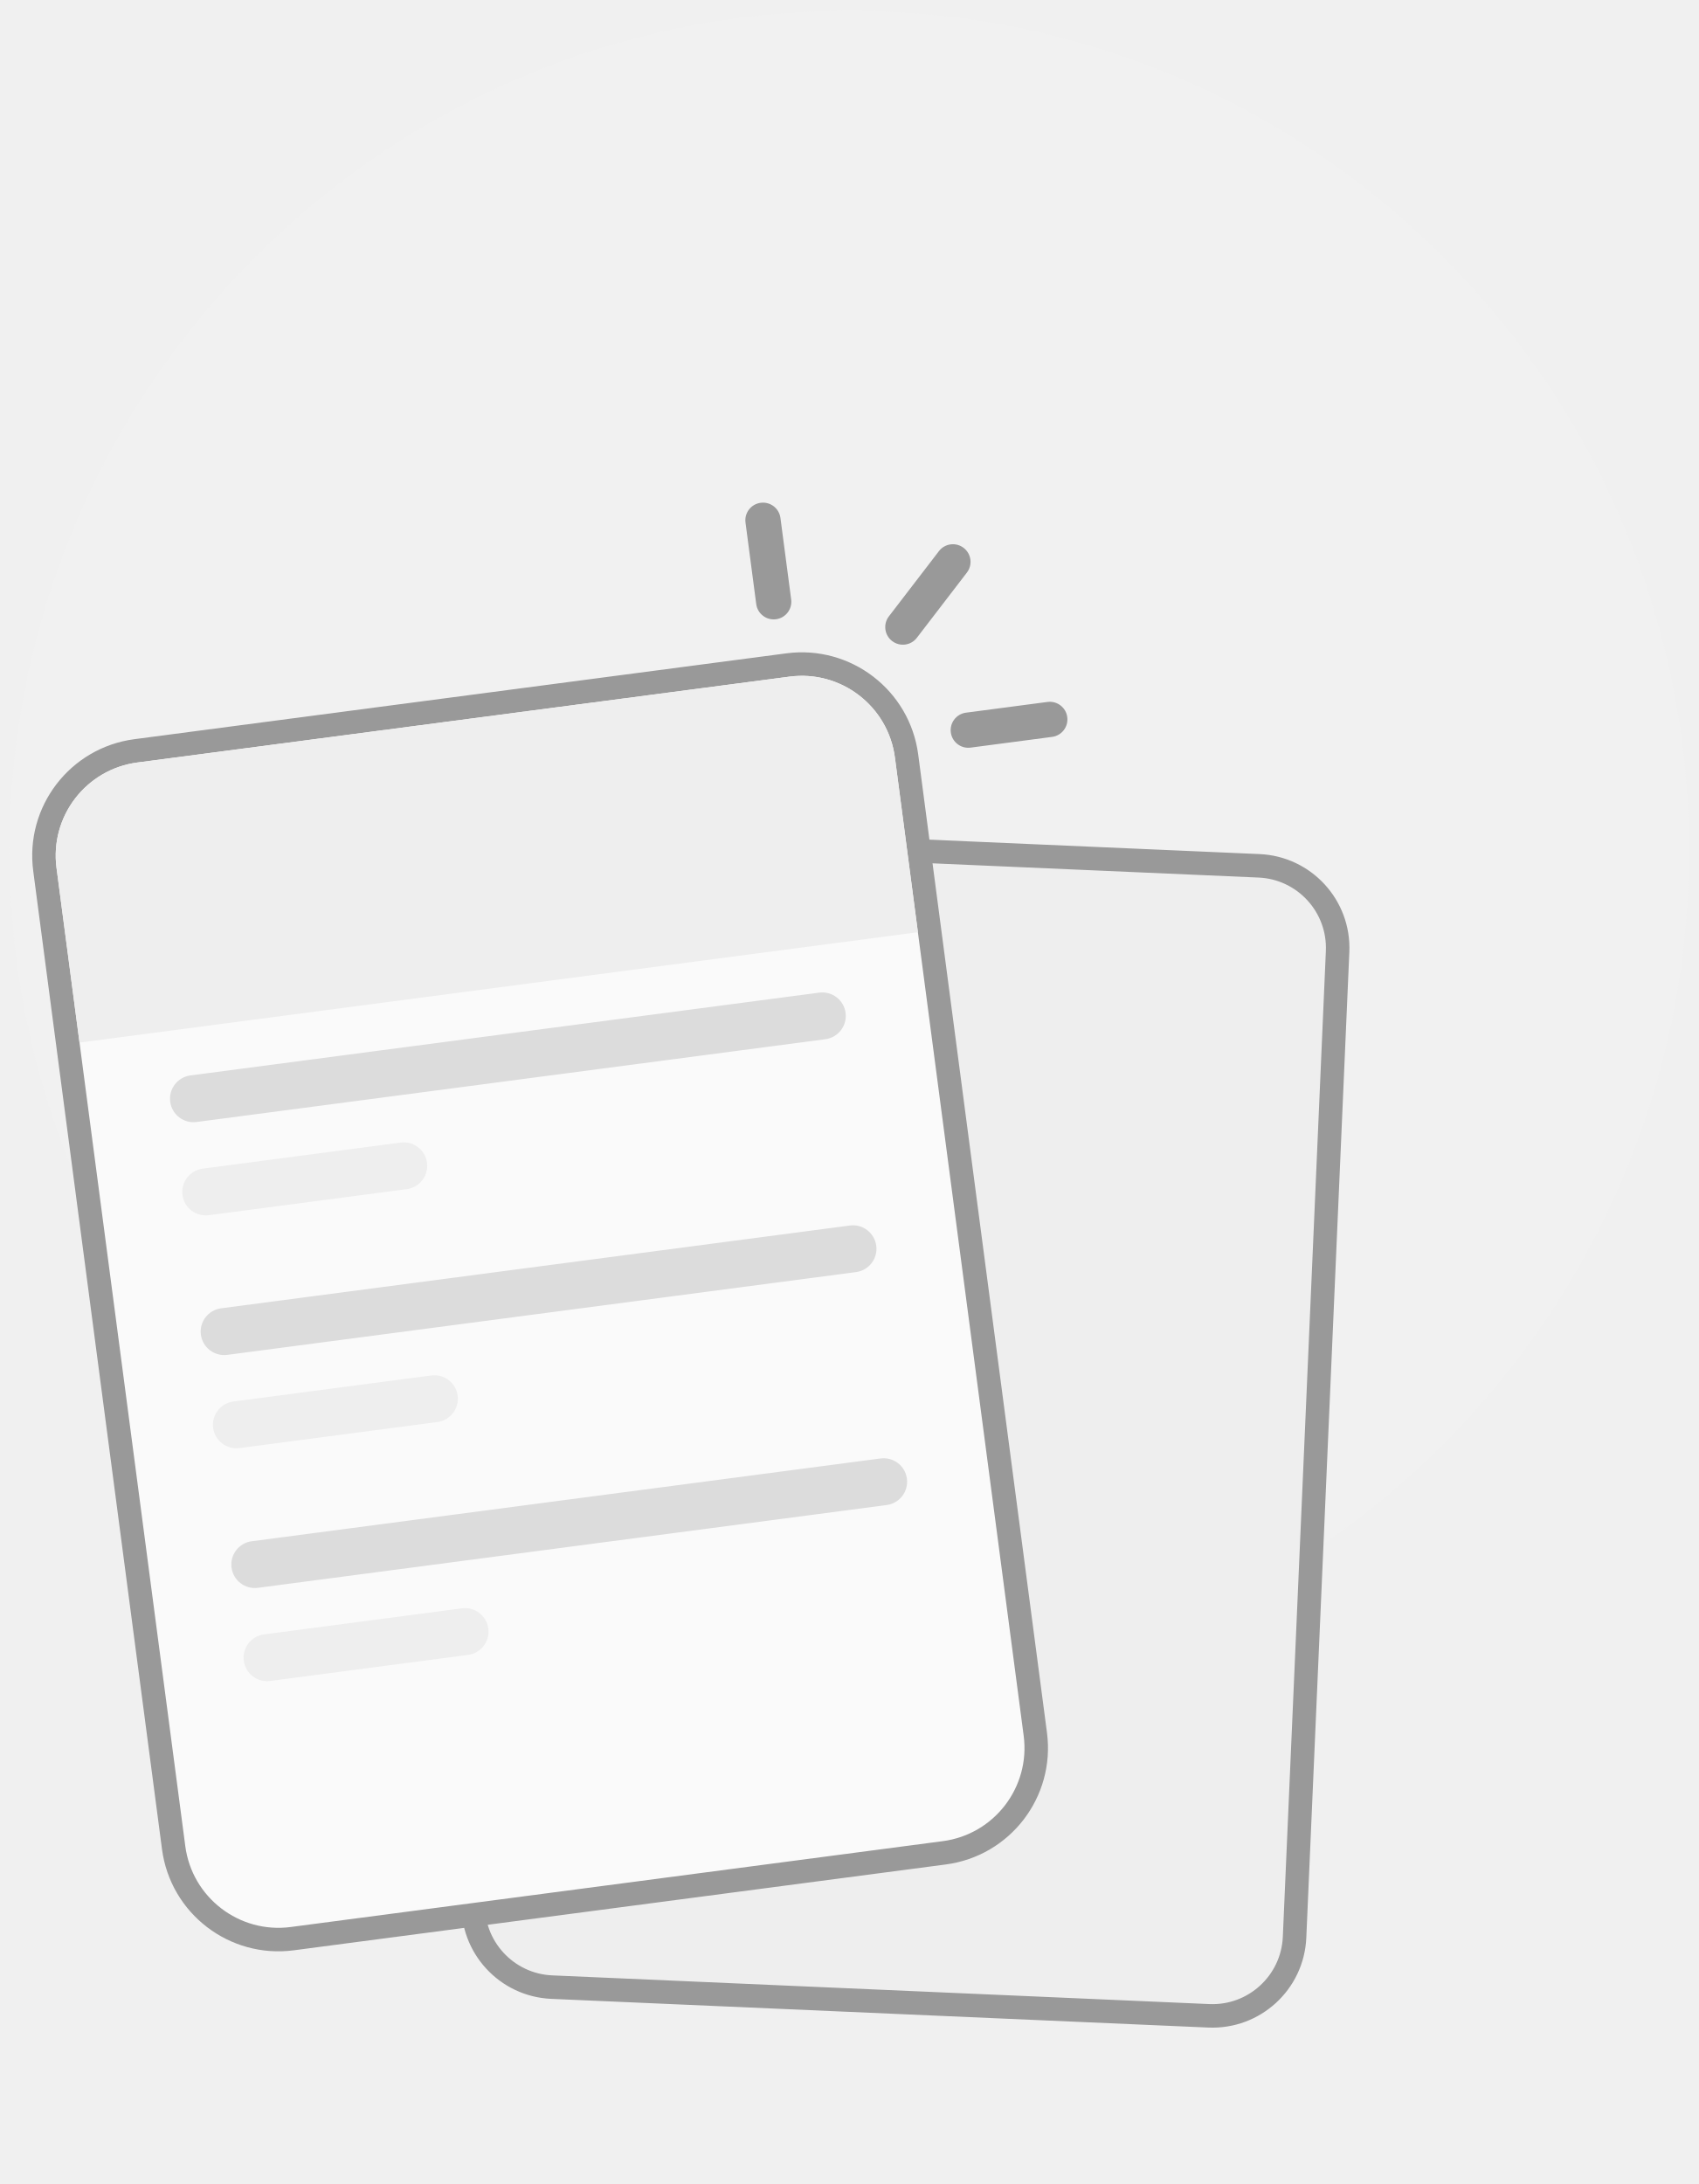
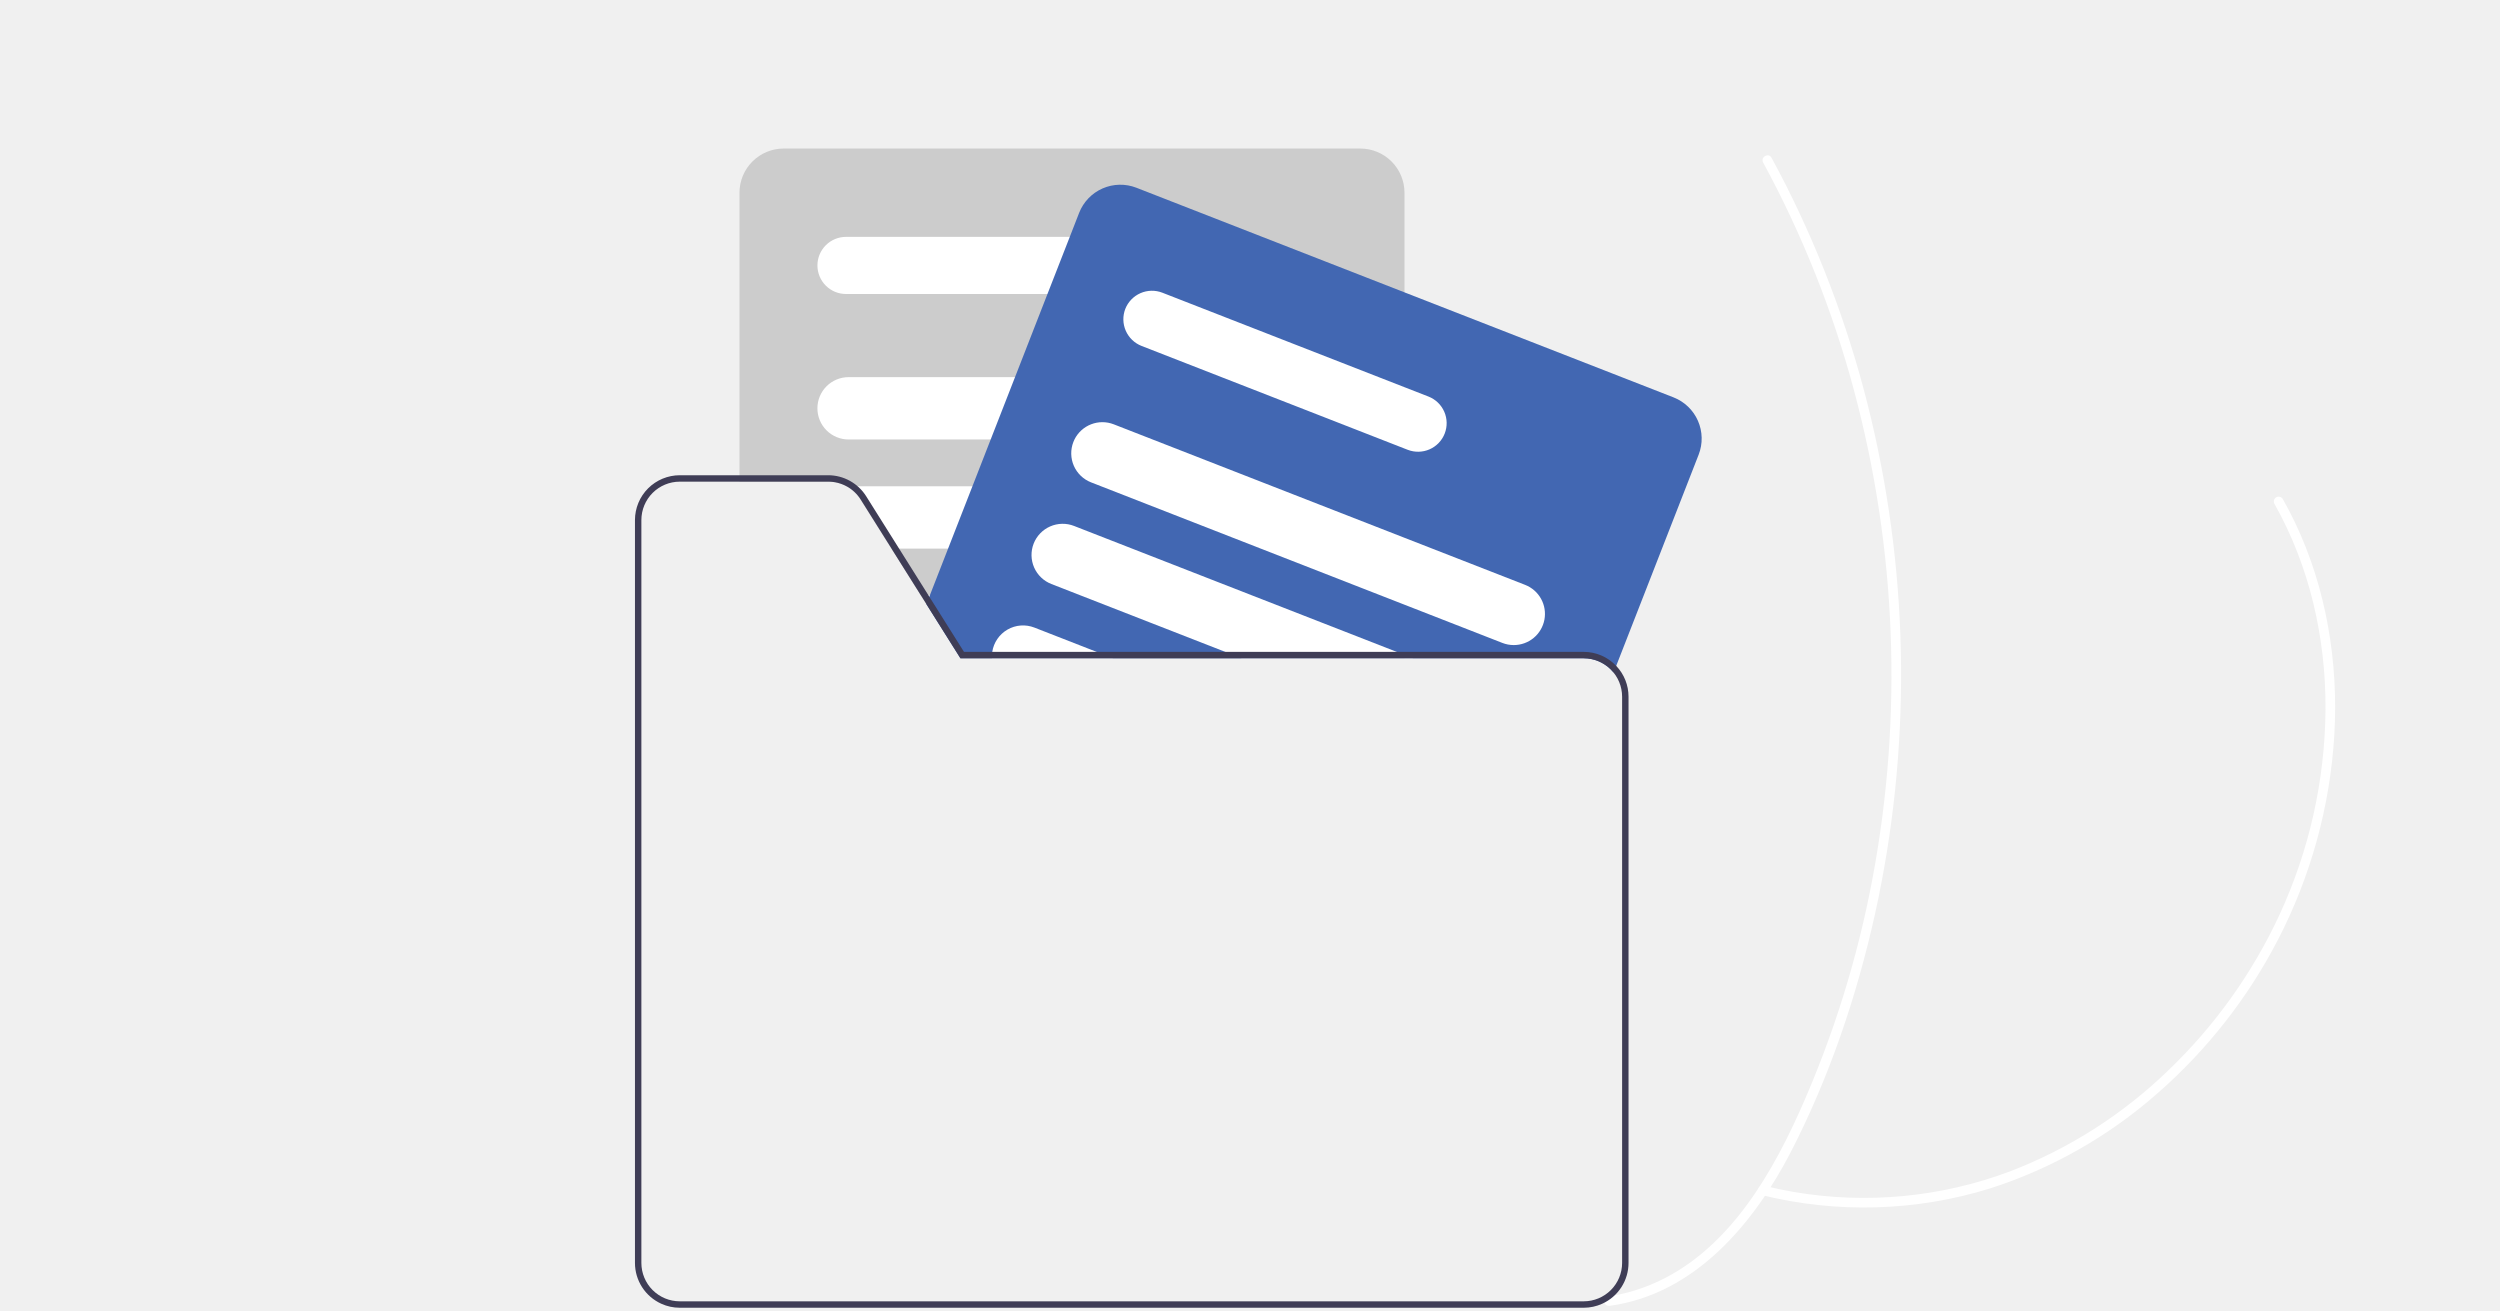
- <svg xmlns="http://www.w3.org/2000/svg" width="84" height="108" viewBox="0 0 84 108" fill="none">
-   <circle cx="42" cy="42.065" r="41.53" fill="#F1F1F1" />
-   <rect x="25.708" y="41.219" width="40.659" height="56.922" rx="4.066" transform="rotate(2.5 25.708 41.2189)" fill="#EEEEEE" stroke="#999999" stroke-width="1.162" />
-   <rect x="1.537" y="37.812" width="42.982" height="59.245" rx="5.228" transform="rotate(-7.5 1.53655 37.8124)" fill="#FAFAFA" stroke="#999999" stroke-width="1.162" />
-   <path d="M2.795 42.919C2.46 40.375 4.251 38.041 6.795 37.706L39.044 33.46C41.588 33.125 43.923 34.916 44.258 37.461L45.395 46.099L3.932 51.557L2.795 42.919Z" fill="#EEEEEE" />
-   <rect x="52.668" y="34.598" width="1.743" height="5.808" rx="0.871" transform="rotate(82.5 52.668 34.5977)" fill="#999999" />
-   <rect x="36.755" y="24.977" width="1.743" height="5.808" rx="0.871" transform="rotate(-7.5 36.7549 24.9766)" fill="#999999" />
-   <rect x="46.965" y="26.562" width="1.743" height="5.808" rx="0.871" transform="rotate(37.5 46.9648 26.5625)" fill="#999999" />
-   <rect x="8.266" y="53.332" width="33.689" height="2.323" rx="1.162" transform="rotate(-7.5 8.26636 53.332)" fill="#DCDCDC" />
-   <rect x="9.783" y="64.848" width="33.689" height="2.323" rx="1.162" transform="rotate(-7.5 9.78271 64.8477)" fill="#DCDCDC" />
-   <rect x="11.299" y="76.367" width="33.689" height="2.323" rx="1.162" transform="rotate(-7.5 11.2991 76.3672)" fill="#DCDCDC" />
-   <rect x="8.873" y="57.941" width="12.198" height="2.323" rx="1.162" transform="rotate(-7.5 8.8728 57.9414)" fill="#EEEEEE" />
-   <rect x="10.389" y="69.457" width="12.198" height="2.323" rx="1.162" transform="rotate(-7.5 10.3892 69.457)" fill="#EEEEEE" />
-   <rect x="11.905" y="80.973" width="12.198" height="2.323" rx="1.162" transform="rotate(-7.5 11.9055 80.9727)" fill="#EEEEEE" />
+ <svg xmlns="http://www.w3.org/2000/svg" width="395" height="207" viewBox="0 0 395 207" fill="none">
+   <g clip-path="url(#clip0)">
+     <path d="M359.356 79.596C364.933 89.474 367.491 100.8 367.43 112.102C367.344 123.308 364.865 134.366 360.159 144.537C355.903 153.72 349.973 162.03 342.673 169.041C335.468 176.037 326.919 181.498 317.543 185.094C306.663 189.172 294.896 190.29 283.443 188.334C281.852 188.061 280.273 187.729 278.705 187.34C277.754 187.105 277.348 188.573 278.301 188.808C290.218 191.762 302.717 191.402 314.445 187.768C324.214 184.625 333.227 179.498 340.92 172.707C348.709 165.897 355.15 157.686 359.908 148.5C365.115 138.442 368.153 127.404 368.825 116.099C369.49 104.627 367.567 92.95 362.605 82.543C362.004 81.282 361.359 80.044 360.67 78.828C360.565 78.661 360.399 78.542 360.207 78.495C360.015 78.448 359.812 78.478 359.642 78.577C359.471 78.677 359.346 78.839 359.293 79.029C359.24 79.219 359.262 79.422 359.356 79.596H359.356Z" fill="white" />
+     <path d="M278.581 25.683C284.764 37.082 289.583 49.169 292.937 61.696C299.652 86.785 300.663 113.059 295.896 138.59C293.517 151.346 289.636 163.776 284.335 175.619C279.048 187.363 271.438 199.736 258.438 203.848C256.971 204.31 255.467 204.646 253.943 204.853C252.977 204.986 253.389 206.453 254.348 206.321C267.795 204.475 277.139 193.304 282.999 181.915C289.063 170.132 293.38 157.337 296.251 144.418C301.942 118.64 301.737 91.911 295.653 66.224C292.63 53.428 288.112 41.031 282.193 29.291C281.449 27.82 280.683 26.362 279.895 24.915C279.427 24.054 278.112 24.822 278.581 25.683V25.683Z" fill="white" />
+     <path d="M214.934 23.469H123.814C121.965 23.472 120.192 24.207 118.884 25.515C117.576 26.823 116.84 28.596 116.838 30.445V76.102H130.861C131.887 76.099 132.896 76.358 133.794 76.854C134.691 77.351 135.447 78.068 135.99 78.938L140.851 86.675L145.498 94.067L146.371 95.457L151.688 103.915L151.749 104.011H221.91V30.445C221.908 28.596 221.172 26.823 219.864 25.515C218.557 24.207 216.784 23.472 214.934 23.469Z" fill="#CCCCCC" />
+     <path d="M178.816 37.426H133.667C132.47 37.426 131.322 37.902 130.476 38.748C129.629 39.595 129.154 40.742 129.154 41.939C129.154 43.136 129.629 44.284 130.476 45.13C131.322 45.977 132.47 46.452 133.667 46.452H178.816C180.013 46.452 181.161 45.977 182.007 45.13C182.853 44.284 183.329 43.136 183.329 41.939C183.329 40.742 182.853 39.595 182.007 38.748C181.161 37.902 180.013 37.426 178.816 37.426Z" fill="white" />
+     <path d="M203.854 59.588H134.078C132.771 59.588 131.518 60.107 130.594 61.031C129.67 61.954 129.151 63.207 129.151 64.514C129.151 65.82 129.67 67.074 130.594 67.998C131.518 68.921 132.771 69.44 134.078 69.44H203.854C205.16 69.44 206.413 68.921 207.337 67.998C208.261 67.074 208.78 65.82 208.78 64.514C208.78 63.207 208.261 61.954 207.337 61.031C206.413 60.107 205.16 59.588 203.854 59.588Z" fill="white" />
+     <path d="M208.308 79.663C207.912 78.817 207.282 78.1 206.493 77.598C205.704 77.095 204.789 76.828 203.854 76.827H134.078C133.971 76.827 133.87 76.832 133.763 76.838C134.673 77.335 135.441 78.058 135.99 78.938L140.851 86.675H203.854C204.682 86.675 205.497 86.466 206.223 86.067C206.95 85.669 207.563 85.093 208.008 84.394C208.452 83.694 208.713 82.894 208.765 82.067C208.818 81.24 208.66 80.413 208.308 79.663Z" fill="white" />
+     <path d="M208.729 98.329C208.569 97.149 207.987 96.068 207.09 95.284C206.194 94.501 205.044 94.068 203.854 94.067H145.498L146.371 95.457L151.688 103.915H203.854C204.879 103.917 205.878 103.596 206.71 102.997C207.349 102.541 207.87 101.94 208.229 101.243C208.588 100.546 208.775 99.773 208.775 98.989C208.775 98.768 208.76 98.547 208.729 98.329Z" fill="white" />
+     <path d="M264.426 62.789L257.323 60.014L221.91 46.194L179.541 29.659C177.817 28.99 175.897 29.032 174.203 29.775C172.51 30.519 171.18 31.904 170.505 33.626L169.024 37.426L165.498 46.452L160.374 59.588L156.528 69.44L153.646 76.827L149.8 86.675L146.914 94.067L146.833 94.28L146.371 95.457L151.688 103.915L151.749 104.011H250.231C251.135 104.01 252.027 104.212 252.843 104.602C253.659 104.992 254.377 105.56 254.944 106.264L255.36 105.209L260.444 92.19L268.389 71.83C269.059 70.105 269.019 68.185 268.276 66.49C267.533 64.796 266.149 63.465 264.426 62.789Z" fill="#4267B2" />
+     <path d="M225.705 62.657L221.91 61.176L183.646 46.244C182.53 45.812 181.289 45.84 180.193 46.319C179.097 46.8 178.235 47.694 177.796 48.806C177.364 49.923 177.391 51.165 177.872 52.261C178.353 53.358 179.249 54.219 180.363 54.656L193.001 59.588L208.633 65.686L221.91 70.871L222.423 71.069C223.538 71.502 224.779 71.475 225.874 70.993C226.969 70.512 227.828 69.616 228.263 68.501C228.697 67.387 228.672 66.146 228.193 65.05C227.713 63.955 226.819 63.094 225.705 62.657Z" fill="white" />
+     <path d="M240.967 92.408L221.91 84.97L208.308 79.663L201.043 76.827L182.119 69.44L175.97 67.041C174.823 66.593 173.549 66.591 172.401 67.035C171.252 67.479 170.312 68.337 169.765 69.44C169.704 69.567 169.643 69.699 169.592 69.836C169.357 70.438 169.243 71.081 169.256 71.728C169.269 72.374 169.409 73.012 169.669 73.604C169.929 74.196 170.302 74.731 170.769 75.179C171.235 75.627 171.786 75.978 172.388 76.213L173.961 76.827L199.186 86.675L221.91 95.544L237.385 101.586C237.954 101.808 238.559 101.922 239.17 101.921C240.319 101.923 241.433 101.523 242.318 100.791C243.204 100.058 243.805 99.039 244.018 97.91C244.231 96.781 244.043 95.613 243.486 94.608C242.928 93.603 242.037 92.825 240.966 92.408H240.967Z" fill="white" />
+     <path d="M221.91 103.473L220.688 102.997L208.729 98.329L197.806 94.067L178.862 86.675L169.699 83.098C169.096 82.862 168.453 82.748 167.805 82.761C167.158 82.774 166.52 82.914 165.927 83.174C165.334 83.434 164.798 83.808 164.35 84.275C163.902 84.743 163.55 85.293 163.315 85.897C163.08 86.5 162.967 87.143 162.98 87.79C162.994 88.438 163.136 89.076 163.396 89.668C163.657 90.261 164.032 90.796 164.5 91.244C164.967 91.691 165.519 92.042 166.122 92.276L170.709 94.067L193.59 102.997L195.944 103.915L196.188 104.011H223.285L221.91 103.473Z" fill="white" />
+     <path d="M175.625 103.915L173.271 102.997L163.433 99.156C162.746 98.887 162.007 98.776 161.271 98.831C160.535 98.886 159.82 99.106 159.181 99.475C158.542 99.844 157.994 100.352 157.577 100.962C157.161 101.571 156.887 102.267 156.777 102.997C156.728 103.3 156.709 103.608 156.721 103.915C156.72 103.947 156.722 103.979 156.726 104.011H175.873L175.625 103.915Z" fill="white" />
+     <path d="M195.944 103.915L193.59 102.997H156.776C156.728 103.3 156.709 103.608 156.721 103.915H151.688L151.749 104.011H196.188L195.944 103.915ZM195.944 103.915H151.688L151.749 104.011H196.188L195.944 103.915ZM195.944 103.915H151.688L151.749 104.011H196.188L195.944 103.915ZM196.188 104.011L195.944 103.915H151.688L151.749 104.011H196.188ZM107.396 205.608C105.79 205.606 104.251 204.967 103.115 203.831C101.98 202.696 101.341 201.156 101.338 199.551V82.165C101.34 80.558 101.978 79.018 103.114 77.881C104.25 76.744 105.79 76.105 107.396 76.102H116.838V75.087H107.396C105.521 75.091 103.723 75.838 102.397 77.164C101.072 78.491 100.326 80.289 100.324 82.165V199.551C100.325 200.907 100.717 202.235 101.452 203.376C102.187 204.516 103.234 205.422 104.469 205.984H193.854C193.773 205.862 193.691 205.735 193.61 205.608H107.396ZM255.36 105.209C254.701 104.509 253.906 103.953 253.024 103.572C252.142 103.192 251.191 102.996 250.231 102.997H152.312L146.833 94.28L146.701 94.067L142.053 86.675L136.848 78.395C136.21 77.384 135.326 76.55 134.28 75.972C133.233 75.393 132.057 75.089 130.861 75.087H107.396C105.521 75.091 103.723 75.838 102.397 77.164C101.072 78.491 100.326 80.289 100.324 82.165V199.551C100.325 200.907 100.717 202.235 101.452 203.376C102.187 204.516 103.234 205.422 104.469 205.984C105.387 206.406 106.386 206.625 107.396 206.623H250.231C251.243 206.625 252.243 206.406 253.163 205.984C254.398 205.422 255.445 204.516 256.18 203.376C256.915 202.235 257.307 200.907 257.308 199.551V110.074C257.31 108.262 256.612 106.519 255.36 105.209ZM256.294 199.551C256.291 201.157 255.651 202.697 254.514 203.833C253.378 204.968 251.837 205.607 250.231 205.608H107.396C105.79 205.606 104.251 204.967 103.115 203.831C101.98 202.696 101.341 201.156 101.338 199.551V82.165C101.34 80.558 101.978 79.018 103.114 77.881C104.25 76.744 105.79 76.105 107.396 76.102H130.861C131.887 76.099 132.896 76.358 133.794 76.854C134.691 77.351 135.447 78.068 135.99 78.938L140.851 86.675L145.498 94.067L146.371 95.457L151.688 103.915L151.749 104.011H250.231C251.838 104.013 253.38 104.652 254.516 105.789C255.653 106.925 256.292 108.467 256.294 110.074V199.551ZM195.944 103.915H151.688L151.749 104.011H196.188L195.944 103.915ZM195.944 103.915H151.688L151.749 104.011H196.188L195.944 103.915ZM195.944 103.915H151.688L151.749 104.011H196.188L195.944 103.915ZM195.944 103.915L193.59 102.997H152.312L146.833 94.28L146.371 95.457L151.688 103.915L151.749 104.011H196.188L195.944 103.915Z" fill="#3F3D56" />
+   </g>
+   <defs>
+     <clipPath id="clip0">
+       <rect width="394.212" height="206.998" fill="white" />
+     </clipPath>
+   </defs>
</svg>
